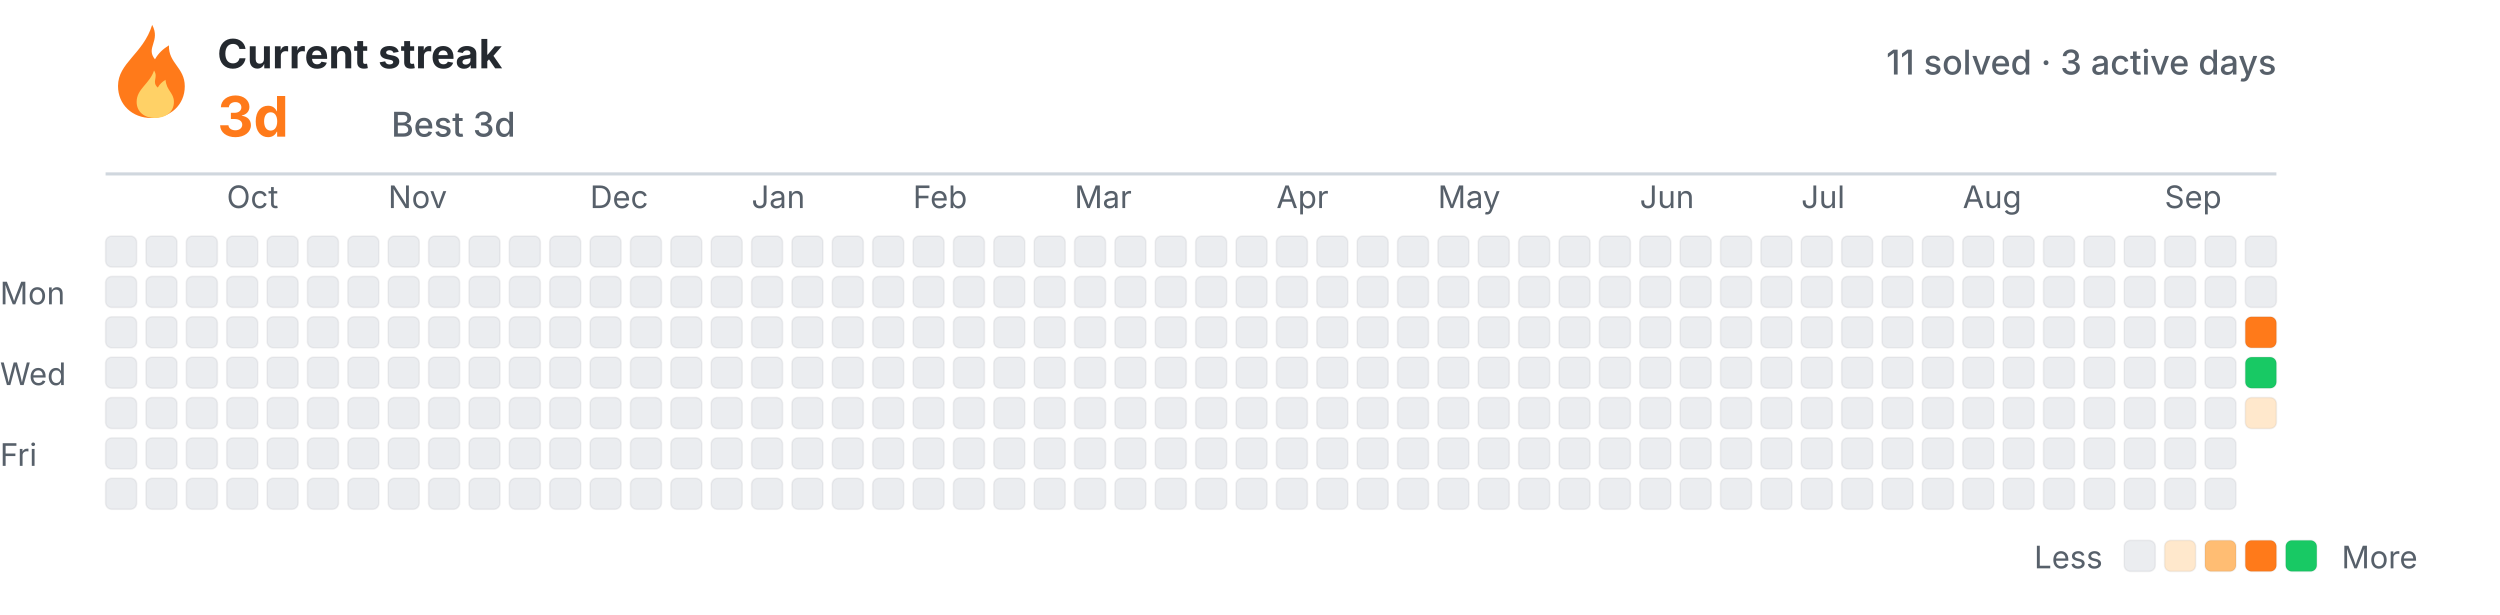
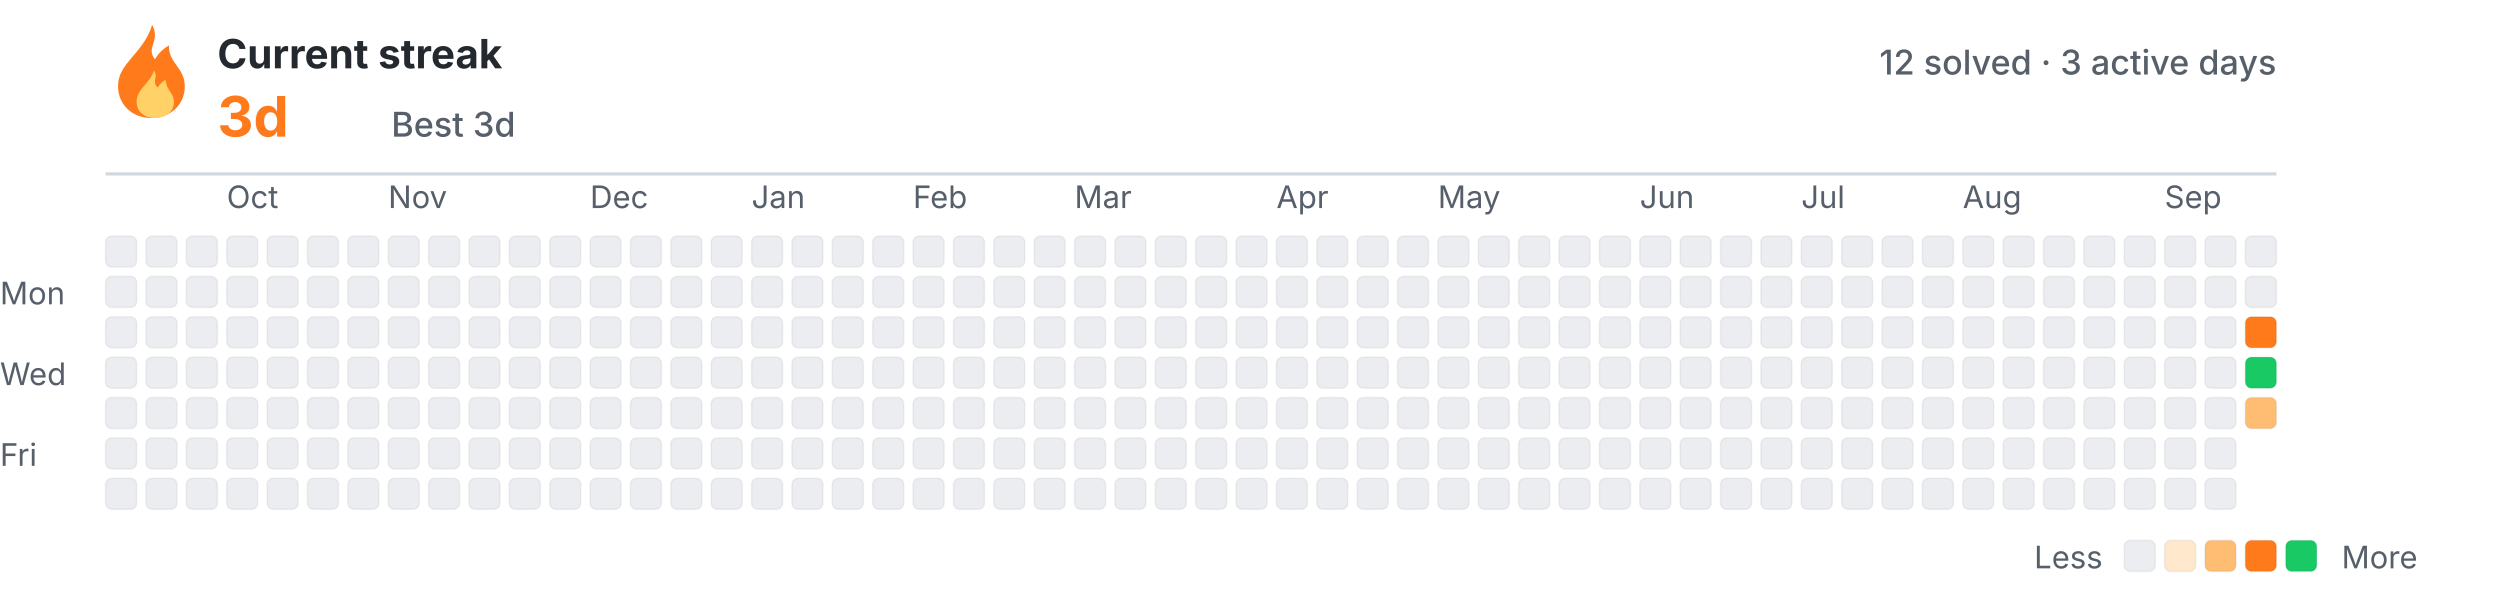
<svg xmlns="http://www.w3.org/2000/svg" width="805" height="198" viewBox="0 0 805 198" role="img" aria-labelledby="title desc">
  <style>
:root{color-scheme:light dark}
.label{font:10px -apple-system,BlinkMacSystemFont,"Segoe UI",sans-serif;fill:#57606a}
.metric{font:650 13px -apple-system,BlinkMacSystemFont,"Segoe UI",sans-serif;fill:#24292f}
.metric-strong{font:750 18px -apple-system,BlinkMacSystemFont,"Segoe UI",sans-serif;fill:#ff7a1a}
.metric-muted{font:550 11px -apple-system,BlinkMacSystemFont,"Segoe UI",sans-serif;fill:#57606a}
.flame{fill:#ff7a1a}
.spark{fill:#ffd166}
.rule{stroke:#d0d7de;stroke-width:1}
.cell{shape-rendering:geometricPrecision;stroke:rgba(27,31,36,.06);stroke-width:.5}
.level-0{fill:#ebedf0}.level-1{fill:#ffe8cc}.level-2{fill:#ffbd73}.level-3{fill:#ff7a1a}.level-4{fill:#18c964}
@media (prefers-color-scheme:dark){.label,.metric-muted{fill:#8b949e}.metric{fill:#f0f6fc}.rule{stroke:#30363d}.cell{stroke:rgba(240,246,252,.06)}.level-0{fill:#161b22}.level-1{fill:#3a2414}.level-2{fill:#7a3d12}.level-3{fill:#ff7a1a}.level-4{fill:#2fd46f}}
</style>
  <g transform="translate(34,8)">
    <path class="flame" d="M15 0c2.8 5.3-2.2 7.3.9 11.1 1.1-2 2.7-3.4 4.5-4.5-.2 5.8 5.1 7.1 5.1 13.2 0 6-4.7 10.2-10.8 10.2S4 25.7 4 19.7C4 12.2 12.1 9.4 15 0Z" />
    <path class="spark" d="M15.6 14.7c1.5 2.3-.9 3.6 1.2 5.5.6-1.1 1.5-1.9 2.5-2.5.3 3.5 2.7 4.2 2.7 7.1 0 3.4-2.8 5.2-6.1 5.2s-5.9-1.9-5.9-5.2c0-4.2 4.2-5.8 5.6-10.1Z" />
    <text x="36" y="14" class="metric">Current streak</text>
    <text x="36" y="36" class="metric-strong">3d</text>
    <text x="92" y="36" class="metric-muted">Best 3d</text>
  </g>
-   <text x="733" y="24" class="metric-muted" text-anchor="end">11 solved · 3 active days</text>
+   <text x="733" y="24" class="metric-muted" text-anchor="end">12 solved · 3 active days</text>
  <line x1="34" y1="56" x2="733" y2="56" class="rule" />
  <text x="73" y="67" class="label">Oct</text>
  <text x="125" y="67" class="label">Nov</text>
  <text x="190" y="67" class="label">Dec</text>
  <text x="242" y="67" class="label">Jan</text>
  <text x="294" y="67" class="label">Feb</text>
  <text x="346" y="67" class="label">Mar</text>
  <text x="411" y="67" class="label">Apr</text>
  <text x="463" y="67" class="label">May</text>
  <text x="528" y="67" class="label">Jun</text>
  <text x="580" y="67" class="label">Jul</text>
  <text x="632" y="67" class="label">Aug</text>
  <text x="697" y="67" class="label">Sep</text>
  <text x="0" y="98" class="label">Mon</text>
  <text x="0" y="124" class="label">Wed</text>
  <text x="0" y="150" class="label">Fri</text>
  <rect x="34" y="76" width="10" height="10" rx="2" class="cell level-0" />
  <rect x="34" y="89" width="10" height="10" rx="2" class="cell level-0" />
  <rect x="34" y="102" width="10" height="10" rx="2" class="cell level-0" />
  <rect x="34" y="115" width="10" height="10" rx="2" class="cell level-0" />
  <rect x="34" y="128" width="10" height="10" rx="2" class="cell level-0" />
  <rect x="34" y="141" width="10" height="10" rx="2" class="cell level-0" />
  <rect x="34" y="154" width="10" height="10" rx="2" class="cell level-0" />
  <rect x="47" y="76" width="10" height="10" rx="2" class="cell level-0" />
  <rect x="47" y="89" width="10" height="10" rx="2" class="cell level-0" />
  <rect x="47" y="102" width="10" height="10" rx="2" class="cell level-0" />
  <rect x="47" y="115" width="10" height="10" rx="2" class="cell level-0" />
  <rect x="47" y="128" width="10" height="10" rx="2" class="cell level-0" />
  <rect x="47" y="141" width="10" height="10" rx="2" class="cell level-0" />
  <rect x="47" y="154" width="10" height="10" rx="2" class="cell level-0" />
  <rect x="60" y="76" width="10" height="10" rx="2" class="cell level-0" />
  <rect x="60" y="89" width="10" height="10" rx="2" class="cell level-0" />
  <rect x="60" y="102" width="10" height="10" rx="2" class="cell level-0" />
  <rect x="60" y="115" width="10" height="10" rx="2" class="cell level-0" />
  <rect x="60" y="128" width="10" height="10" rx="2" class="cell level-0" />
  <rect x="60" y="141" width="10" height="10" rx="2" class="cell level-0" />
  <rect x="60" y="154" width="10" height="10" rx="2" class="cell level-0" />
  <rect x="73" y="76" width="10" height="10" rx="2" class="cell level-0" />
  <rect x="73" y="89" width="10" height="10" rx="2" class="cell level-0" />
  <rect x="73" y="102" width="10" height="10" rx="2" class="cell level-0" />
  <rect x="73" y="115" width="10" height="10" rx="2" class="cell level-0" />
  <rect x="73" y="128" width="10" height="10" rx="2" class="cell level-0" />
  <rect x="73" y="141" width="10" height="10" rx="2" class="cell level-0" />
  <rect x="73" y="154" width="10" height="10" rx="2" class="cell level-0" />
  <rect x="86" y="76" width="10" height="10" rx="2" class="cell level-0" />
  <rect x="86" y="89" width="10" height="10" rx="2" class="cell level-0" />
  <rect x="86" y="102" width="10" height="10" rx="2" class="cell level-0" />
  <rect x="86" y="115" width="10" height="10" rx="2" class="cell level-0" />
  <rect x="86" y="128" width="10" height="10" rx="2" class="cell level-0" />
  <rect x="86" y="141" width="10" height="10" rx="2" class="cell level-0" />
  <rect x="86" y="154" width="10" height="10" rx="2" class="cell level-0" />
  <rect x="99" y="76" width="10" height="10" rx="2" class="cell level-0" />
  <rect x="99" y="89" width="10" height="10" rx="2" class="cell level-0" />
  <rect x="99" y="102" width="10" height="10" rx="2" class="cell level-0" />
  <rect x="99" y="115" width="10" height="10" rx="2" class="cell level-0" />
  <rect x="99" y="128" width="10" height="10" rx="2" class="cell level-0" />
  <rect x="99" y="141" width="10" height="10" rx="2" class="cell level-0" />
  <rect x="99" y="154" width="10" height="10" rx="2" class="cell level-0" />
  <rect x="112" y="76" width="10" height="10" rx="2" class="cell level-0" />
  <rect x="112" y="89" width="10" height="10" rx="2" class="cell level-0" />
  <rect x="112" y="102" width="10" height="10" rx="2" class="cell level-0" />
  <rect x="112" y="115" width="10" height="10" rx="2" class="cell level-0" />
  <rect x="112" y="128" width="10" height="10" rx="2" class="cell level-0" />
  <rect x="112" y="141" width="10" height="10" rx="2" class="cell level-0" />
  <rect x="112" y="154" width="10" height="10" rx="2" class="cell level-0" />
  <rect x="125" y="76" width="10" height="10" rx="2" class="cell level-0" />
  <rect x="125" y="89" width="10" height="10" rx="2" class="cell level-0" />
  <rect x="125" y="102" width="10" height="10" rx="2" class="cell level-0" />
  <rect x="125" y="115" width="10" height="10" rx="2" class="cell level-0" />
  <rect x="125" y="128" width="10" height="10" rx="2" class="cell level-0" />
  <rect x="125" y="141" width="10" height="10" rx="2" class="cell level-0" />
  <rect x="125" y="154" width="10" height="10" rx="2" class="cell level-0" />
  <rect x="138" y="76" width="10" height="10" rx="2" class="cell level-0" />
  <rect x="138" y="89" width="10" height="10" rx="2" class="cell level-0" />
  <rect x="138" y="102" width="10" height="10" rx="2" class="cell level-0" />
  <rect x="138" y="115" width="10" height="10" rx="2" class="cell level-0" />
  <rect x="138" y="128" width="10" height="10" rx="2" class="cell level-0" />
  <rect x="138" y="141" width="10" height="10" rx="2" class="cell level-0" />
  <rect x="138" y="154" width="10" height="10" rx="2" class="cell level-0" />
  <rect x="151" y="76" width="10" height="10" rx="2" class="cell level-0" />
  <rect x="151" y="89" width="10" height="10" rx="2" class="cell level-0" />
  <rect x="151" y="102" width="10" height="10" rx="2" class="cell level-0" />
  <rect x="151" y="115" width="10" height="10" rx="2" class="cell level-0" />
  <rect x="151" y="128" width="10" height="10" rx="2" class="cell level-0" />
  <rect x="151" y="141" width="10" height="10" rx="2" class="cell level-0" />
  <rect x="151" y="154" width="10" height="10" rx="2" class="cell level-0" />
  <rect x="164" y="76" width="10" height="10" rx="2" class="cell level-0" />
  <rect x="164" y="89" width="10" height="10" rx="2" class="cell level-0" />
  <rect x="164" y="102" width="10" height="10" rx="2" class="cell level-0" />
  <rect x="164" y="115" width="10" height="10" rx="2" class="cell level-0" />
  <rect x="164" y="128" width="10" height="10" rx="2" class="cell level-0" />
  <rect x="164" y="141" width="10" height="10" rx="2" class="cell level-0" />
  <rect x="164" y="154" width="10" height="10" rx="2" class="cell level-0" />
  <rect x="177" y="76" width="10" height="10" rx="2" class="cell level-0" />
  <rect x="177" y="89" width="10" height="10" rx="2" class="cell level-0" />
  <rect x="177" y="102" width="10" height="10" rx="2" class="cell level-0" />
  <rect x="177" y="115" width="10" height="10" rx="2" class="cell level-0" />
  <rect x="177" y="128" width="10" height="10" rx="2" class="cell level-0" />
  <rect x="177" y="141" width="10" height="10" rx="2" class="cell level-0" />
  <rect x="177" y="154" width="10" height="10" rx="2" class="cell level-0" />
  <rect x="190" y="76" width="10" height="10" rx="2" class="cell level-0" />
  <rect x="190" y="89" width="10" height="10" rx="2" class="cell level-0" />
  <rect x="190" y="102" width="10" height="10" rx="2" class="cell level-0" />
  <rect x="190" y="115" width="10" height="10" rx="2" class="cell level-0" />
  <rect x="190" y="128" width="10" height="10" rx="2" class="cell level-0" />
  <rect x="190" y="141" width="10" height="10" rx="2" class="cell level-0" />
  <rect x="190" y="154" width="10" height="10" rx="2" class="cell level-0" />
  <rect x="203" y="76" width="10" height="10" rx="2" class="cell level-0" />
  <rect x="203" y="89" width="10" height="10" rx="2" class="cell level-0" />
  <rect x="203" y="102" width="10" height="10" rx="2" class="cell level-0" />
  <rect x="203" y="115" width="10" height="10" rx="2" class="cell level-0" />
  <rect x="203" y="128" width="10" height="10" rx="2" class="cell level-0" />
  <rect x="203" y="141" width="10" height="10" rx="2" class="cell level-0" />
  <rect x="203" y="154" width="10" height="10" rx="2" class="cell level-0" />
  <rect x="216" y="76" width="10" height="10" rx="2" class="cell level-0" />
  <rect x="216" y="89" width="10" height="10" rx="2" class="cell level-0" />
  <rect x="216" y="102" width="10" height="10" rx="2" class="cell level-0" />
  <rect x="216" y="115" width="10" height="10" rx="2" class="cell level-0" />
  <rect x="216" y="128" width="10" height="10" rx="2" class="cell level-0" />
  <rect x="216" y="141" width="10" height="10" rx="2" class="cell level-0" />
  <rect x="216" y="154" width="10" height="10" rx="2" class="cell level-0" />
  <rect x="229" y="76" width="10" height="10" rx="2" class="cell level-0" />
  <rect x="229" y="89" width="10" height="10" rx="2" class="cell level-0" />
  <rect x="229" y="102" width="10" height="10" rx="2" class="cell level-0" />
  <rect x="229" y="115" width="10" height="10" rx="2" class="cell level-0" />
  <rect x="229" y="128" width="10" height="10" rx="2" class="cell level-0" />
  <rect x="229" y="141" width="10" height="10" rx="2" class="cell level-0" />
  <rect x="229" y="154" width="10" height="10" rx="2" class="cell level-0" />
  <rect x="242" y="76" width="10" height="10" rx="2" class="cell level-0" />
  <rect x="242" y="89" width="10" height="10" rx="2" class="cell level-0" />
  <rect x="242" y="102" width="10" height="10" rx="2" class="cell level-0" />
  <rect x="242" y="115" width="10" height="10" rx="2" class="cell level-0" />
  <rect x="242" y="128" width="10" height="10" rx="2" class="cell level-0" />
  <rect x="242" y="141" width="10" height="10" rx="2" class="cell level-0" />
  <rect x="242" y="154" width="10" height="10" rx="2" class="cell level-0" />
  <rect x="255" y="76" width="10" height="10" rx="2" class="cell level-0" />
  <rect x="255" y="89" width="10" height="10" rx="2" class="cell level-0" />
  <rect x="255" y="102" width="10" height="10" rx="2" class="cell level-0" />
  <rect x="255" y="115" width="10" height="10" rx="2" class="cell level-0" />
  <rect x="255" y="128" width="10" height="10" rx="2" class="cell level-0" />
  <rect x="255" y="141" width="10" height="10" rx="2" class="cell level-0" />
  <rect x="255" y="154" width="10" height="10" rx="2" class="cell level-0" />
  <rect x="268" y="76" width="10" height="10" rx="2" class="cell level-0" />
  <rect x="268" y="89" width="10" height="10" rx="2" class="cell level-0" />
  <rect x="268" y="102" width="10" height="10" rx="2" class="cell level-0" />
  <rect x="268" y="115" width="10" height="10" rx="2" class="cell level-0" />
  <rect x="268" y="128" width="10" height="10" rx="2" class="cell level-0" />
  <rect x="268" y="141" width="10" height="10" rx="2" class="cell level-0" />
  <rect x="268" y="154" width="10" height="10" rx="2" class="cell level-0" />
  <rect x="281" y="76" width="10" height="10" rx="2" class="cell level-0" />
  <rect x="281" y="89" width="10" height="10" rx="2" class="cell level-0" />
  <rect x="281" y="102" width="10" height="10" rx="2" class="cell level-0" />
  <rect x="281" y="115" width="10" height="10" rx="2" class="cell level-0" />
  <rect x="281" y="128" width="10" height="10" rx="2" class="cell level-0" />
  <rect x="281" y="141" width="10" height="10" rx="2" class="cell level-0" />
  <rect x="281" y="154" width="10" height="10" rx="2" class="cell level-0" />
  <rect x="294" y="76" width="10" height="10" rx="2" class="cell level-0" />
  <rect x="294" y="89" width="10" height="10" rx="2" class="cell level-0" />
  <rect x="294" y="102" width="10" height="10" rx="2" class="cell level-0" />
  <rect x="294" y="115" width="10" height="10" rx="2" class="cell level-0" />
  <rect x="294" y="128" width="10" height="10" rx="2" class="cell level-0" />
  <rect x="294" y="141" width="10" height="10" rx="2" class="cell level-0" />
  <rect x="294" y="154" width="10" height="10" rx="2" class="cell level-0" />
  <rect x="307" y="76" width="10" height="10" rx="2" class="cell level-0" />
  <rect x="307" y="89" width="10" height="10" rx="2" class="cell level-0" />
  <rect x="307" y="102" width="10" height="10" rx="2" class="cell level-0" />
  <rect x="307" y="115" width="10" height="10" rx="2" class="cell level-0" />
  <rect x="307" y="128" width="10" height="10" rx="2" class="cell level-0" />
  <rect x="307" y="141" width="10" height="10" rx="2" class="cell level-0" />
  <rect x="307" y="154" width="10" height="10" rx="2" class="cell level-0" />
  <rect x="320" y="76" width="10" height="10" rx="2" class="cell level-0" />
  <rect x="320" y="89" width="10" height="10" rx="2" class="cell level-0" />
  <rect x="320" y="102" width="10" height="10" rx="2" class="cell level-0" />
  <rect x="320" y="115" width="10" height="10" rx="2" class="cell level-0" />
  <rect x="320" y="128" width="10" height="10" rx="2" class="cell level-0" />
  <rect x="320" y="141" width="10" height="10" rx="2" class="cell level-0" />
  <rect x="320" y="154" width="10" height="10" rx="2" class="cell level-0" />
  <rect x="333" y="76" width="10" height="10" rx="2" class="cell level-0" />
  <rect x="333" y="89" width="10" height="10" rx="2" class="cell level-0" />
  <rect x="333" y="102" width="10" height="10" rx="2" class="cell level-0" />
  <rect x="333" y="115" width="10" height="10" rx="2" class="cell level-0" />
  <rect x="333" y="128" width="10" height="10" rx="2" class="cell level-0" />
  <rect x="333" y="141" width="10" height="10" rx="2" class="cell level-0" />
  <rect x="333" y="154" width="10" height="10" rx="2" class="cell level-0" />
  <rect x="346" y="76" width="10" height="10" rx="2" class="cell level-0" />
  <rect x="346" y="89" width="10" height="10" rx="2" class="cell level-0" />
  <rect x="346" y="102" width="10" height="10" rx="2" class="cell level-0" />
  <rect x="346" y="115" width="10" height="10" rx="2" class="cell level-0" />
  <rect x="346" y="128" width="10" height="10" rx="2" class="cell level-0" />
  <rect x="346" y="141" width="10" height="10" rx="2" class="cell level-0" />
  <rect x="346" y="154" width="10" height="10" rx="2" class="cell level-0" />
  <rect x="359" y="76" width="10" height="10" rx="2" class="cell level-0" />
  <rect x="359" y="89" width="10" height="10" rx="2" class="cell level-0" />
  <rect x="359" y="102" width="10" height="10" rx="2" class="cell level-0" />
  <rect x="359" y="115" width="10" height="10" rx="2" class="cell level-0" />
  <rect x="359" y="128" width="10" height="10" rx="2" class="cell level-0" />
  <rect x="359" y="141" width="10" height="10" rx="2" class="cell level-0" />
  <rect x="359" y="154" width="10" height="10" rx="2" class="cell level-0" />
  <rect x="372" y="76" width="10" height="10" rx="2" class="cell level-0" />
  <rect x="372" y="89" width="10" height="10" rx="2" class="cell level-0" />
  <rect x="372" y="102" width="10" height="10" rx="2" class="cell level-0" />
  <rect x="372" y="115" width="10" height="10" rx="2" class="cell level-0" />
  <rect x="372" y="128" width="10" height="10" rx="2" class="cell level-0" />
  <rect x="372" y="141" width="10" height="10" rx="2" class="cell level-0" />
  <rect x="372" y="154" width="10" height="10" rx="2" class="cell level-0" />
  <rect x="385" y="76" width="10" height="10" rx="2" class="cell level-0" />
  <rect x="385" y="89" width="10" height="10" rx="2" class="cell level-0" />
  <rect x="385" y="102" width="10" height="10" rx="2" class="cell level-0" />
  <rect x="385" y="115" width="10" height="10" rx="2" class="cell level-0" />
  <rect x="385" y="128" width="10" height="10" rx="2" class="cell level-0" />
  <rect x="385" y="141" width="10" height="10" rx="2" class="cell level-0" />
  <rect x="385" y="154" width="10" height="10" rx="2" class="cell level-0" />
  <rect x="398" y="76" width="10" height="10" rx="2" class="cell level-0" />
  <rect x="398" y="89" width="10" height="10" rx="2" class="cell level-0" />
  <rect x="398" y="102" width="10" height="10" rx="2" class="cell level-0" />
  <rect x="398" y="115" width="10" height="10" rx="2" class="cell level-0" />
  <rect x="398" y="128" width="10" height="10" rx="2" class="cell level-0" />
  <rect x="398" y="141" width="10" height="10" rx="2" class="cell level-0" />
  <rect x="398" y="154" width="10" height="10" rx="2" class="cell level-0" />
  <rect x="411" y="76" width="10" height="10" rx="2" class="cell level-0" />
  <rect x="411" y="89" width="10" height="10" rx="2" class="cell level-0" />
  <rect x="411" y="102" width="10" height="10" rx="2" class="cell level-0" />
  <rect x="411" y="115" width="10" height="10" rx="2" class="cell level-0" />
  <rect x="411" y="128" width="10" height="10" rx="2" class="cell level-0" />
  <rect x="411" y="141" width="10" height="10" rx="2" class="cell level-0" />
  <rect x="411" y="154" width="10" height="10" rx="2" class="cell level-0" />
  <rect x="424" y="76" width="10" height="10" rx="2" class="cell level-0" />
  <rect x="424" y="89" width="10" height="10" rx="2" class="cell level-0" />
  <rect x="424" y="102" width="10" height="10" rx="2" class="cell level-0" />
  <rect x="424" y="115" width="10" height="10" rx="2" class="cell level-0" />
  <rect x="424" y="128" width="10" height="10" rx="2" class="cell level-0" />
  <rect x="424" y="141" width="10" height="10" rx="2" class="cell level-0" />
  <rect x="424" y="154" width="10" height="10" rx="2" class="cell level-0" />
  <rect x="437" y="76" width="10" height="10" rx="2" class="cell level-0" />
  <rect x="437" y="89" width="10" height="10" rx="2" class="cell level-0" />
  <rect x="437" y="102" width="10" height="10" rx="2" class="cell level-0" />
  <rect x="437" y="115" width="10" height="10" rx="2" class="cell level-0" />
  <rect x="437" y="128" width="10" height="10" rx="2" class="cell level-0" />
  <rect x="437" y="141" width="10" height="10" rx="2" class="cell level-0" />
  <rect x="437" y="154" width="10" height="10" rx="2" class="cell level-0" />
  <rect x="450" y="76" width="10" height="10" rx="2" class="cell level-0" />
  <rect x="450" y="89" width="10" height="10" rx="2" class="cell level-0" />
  <rect x="450" y="102" width="10" height="10" rx="2" class="cell level-0" />
  <rect x="450" y="115" width="10" height="10" rx="2" class="cell level-0" />
  <rect x="450" y="128" width="10" height="10" rx="2" class="cell level-0" />
  <rect x="450" y="141" width="10" height="10" rx="2" class="cell level-0" />
  <rect x="450" y="154" width="10" height="10" rx="2" class="cell level-0" />
  <rect x="463" y="76" width="10" height="10" rx="2" class="cell level-0" />
  <rect x="463" y="89" width="10" height="10" rx="2" class="cell level-0" />
  <rect x="463" y="102" width="10" height="10" rx="2" class="cell level-0" />
  <rect x="463" y="115" width="10" height="10" rx="2" class="cell level-0" />
  <rect x="463" y="128" width="10" height="10" rx="2" class="cell level-0" />
  <rect x="463" y="141" width="10" height="10" rx="2" class="cell level-0" />
  <rect x="463" y="154" width="10" height="10" rx="2" class="cell level-0" />
  <rect x="476" y="76" width="10" height="10" rx="2" class="cell level-0" />
  <rect x="476" y="89" width="10" height="10" rx="2" class="cell level-0" />
  <rect x="476" y="102" width="10" height="10" rx="2" class="cell level-0" />
  <rect x="476" y="115" width="10" height="10" rx="2" class="cell level-0" />
  <rect x="476" y="128" width="10" height="10" rx="2" class="cell level-0" />
  <rect x="476" y="141" width="10" height="10" rx="2" class="cell level-0" />
  <rect x="476" y="154" width="10" height="10" rx="2" class="cell level-0" />
  <rect x="489" y="76" width="10" height="10" rx="2" class="cell level-0" />
  <rect x="489" y="89" width="10" height="10" rx="2" class="cell level-0" />
  <rect x="489" y="102" width="10" height="10" rx="2" class="cell level-0" />
  <rect x="489" y="115" width="10" height="10" rx="2" class="cell level-0" />
  <rect x="489" y="128" width="10" height="10" rx="2" class="cell level-0" />
  <rect x="489" y="141" width="10" height="10" rx="2" class="cell level-0" />
  <rect x="489" y="154" width="10" height="10" rx="2" class="cell level-0" />
  <rect x="502" y="76" width="10" height="10" rx="2" class="cell level-0" />
  <rect x="502" y="89" width="10" height="10" rx="2" class="cell level-0" />
  <rect x="502" y="102" width="10" height="10" rx="2" class="cell level-0" />
  <rect x="502" y="115" width="10" height="10" rx="2" class="cell level-0" />
  <rect x="502" y="128" width="10" height="10" rx="2" class="cell level-0" />
  <rect x="502" y="141" width="10" height="10" rx="2" class="cell level-0" />
  <rect x="502" y="154" width="10" height="10" rx="2" class="cell level-0" />
  <rect x="515" y="76" width="10" height="10" rx="2" class="cell level-0" />
  <rect x="515" y="89" width="10" height="10" rx="2" class="cell level-0" />
  <rect x="515" y="102" width="10" height="10" rx="2" class="cell level-0" />
  <rect x="515" y="115" width="10" height="10" rx="2" class="cell level-0" />
  <rect x="515" y="128" width="10" height="10" rx="2" class="cell level-0" />
  <rect x="515" y="141" width="10" height="10" rx="2" class="cell level-0" />
  <rect x="515" y="154" width="10" height="10" rx="2" class="cell level-0" />
  <rect x="528" y="76" width="10" height="10" rx="2" class="cell level-0" />
  <rect x="528" y="89" width="10" height="10" rx="2" class="cell level-0" />
  <rect x="528" y="102" width="10" height="10" rx="2" class="cell level-0" />
  <rect x="528" y="115" width="10" height="10" rx="2" class="cell level-0" />
  <rect x="528" y="128" width="10" height="10" rx="2" class="cell level-0" />
  <rect x="528" y="141" width="10" height="10" rx="2" class="cell level-0" />
  <rect x="528" y="154" width="10" height="10" rx="2" class="cell level-0" />
  <rect x="541" y="76" width="10" height="10" rx="2" class="cell level-0" />
  <rect x="541" y="89" width="10" height="10" rx="2" class="cell level-0" />
  <rect x="541" y="102" width="10" height="10" rx="2" class="cell level-0" />
  <rect x="541" y="115" width="10" height="10" rx="2" class="cell level-0" />
  <rect x="541" y="128" width="10" height="10" rx="2" class="cell level-0" />
  <rect x="541" y="141" width="10" height="10" rx="2" class="cell level-0" />
  <rect x="541" y="154" width="10" height="10" rx="2" class="cell level-0" />
  <rect x="554" y="76" width="10" height="10" rx="2" class="cell level-0" />
  <rect x="554" y="89" width="10" height="10" rx="2" class="cell level-0" />
  <rect x="554" y="102" width="10" height="10" rx="2" class="cell level-0" />
  <rect x="554" y="115" width="10" height="10" rx="2" class="cell level-0" />
  <rect x="554" y="128" width="10" height="10" rx="2" class="cell level-0" />
  <rect x="554" y="141" width="10" height="10" rx="2" class="cell level-0" />
  <rect x="554" y="154" width="10" height="10" rx="2" class="cell level-0" />
  <rect x="567" y="76" width="10" height="10" rx="2" class="cell level-0" />
  <rect x="567" y="89" width="10" height="10" rx="2" class="cell level-0" />
  <rect x="567" y="102" width="10" height="10" rx="2" class="cell level-0" />
  <rect x="567" y="115" width="10" height="10" rx="2" class="cell level-0" />
  <rect x="567" y="128" width="10" height="10" rx="2" class="cell level-0" />
  <rect x="567" y="141" width="10" height="10" rx="2" class="cell level-0" />
  <rect x="567" y="154" width="10" height="10" rx="2" class="cell level-0" />
  <rect x="580" y="76" width="10" height="10" rx="2" class="cell level-0" />
  <rect x="580" y="89" width="10" height="10" rx="2" class="cell level-0" />
  <rect x="580" y="102" width="10" height="10" rx="2" class="cell level-0" />
  <rect x="580" y="115" width="10" height="10" rx="2" class="cell level-0" />
  <rect x="580" y="128" width="10" height="10" rx="2" class="cell level-0" />
  <rect x="580" y="141" width="10" height="10" rx="2" class="cell level-0" />
  <rect x="580" y="154" width="10" height="10" rx="2" class="cell level-0" />
  <rect x="593" y="76" width="10" height="10" rx="2" class="cell level-0" />
  <rect x="593" y="89" width="10" height="10" rx="2" class="cell level-0" />
  <rect x="593" y="102" width="10" height="10" rx="2" class="cell level-0" />
  <rect x="593" y="115" width="10" height="10" rx="2" class="cell level-0" />
  <rect x="593" y="128" width="10" height="10" rx="2" class="cell level-0" />
  <rect x="593" y="141" width="10" height="10" rx="2" class="cell level-0" />
  <rect x="593" y="154" width="10" height="10" rx="2" class="cell level-0" />
  <rect x="606" y="76" width="10" height="10" rx="2" class="cell level-0" />
  <rect x="606" y="89" width="10" height="10" rx="2" class="cell level-0" />
  <rect x="606" y="102" width="10" height="10" rx="2" class="cell level-0" />
  <rect x="606" y="115" width="10" height="10" rx="2" class="cell level-0" />
  <rect x="606" y="128" width="10" height="10" rx="2" class="cell level-0" />
  <rect x="606" y="141" width="10" height="10" rx="2" class="cell level-0" />
  <rect x="606" y="154" width="10" height="10" rx="2" class="cell level-0" />
  <rect x="619" y="76" width="10" height="10" rx="2" class="cell level-0" />
  <rect x="619" y="89" width="10" height="10" rx="2" class="cell level-0" />
  <rect x="619" y="102" width="10" height="10" rx="2" class="cell level-0" />
  <rect x="619" y="115" width="10" height="10" rx="2" class="cell level-0" />
  <rect x="619" y="128" width="10" height="10" rx="2" class="cell level-0" />
  <rect x="619" y="141" width="10" height="10" rx="2" class="cell level-0" />
  <rect x="619" y="154" width="10" height="10" rx="2" class="cell level-0" />
  <rect x="632" y="76" width="10" height="10" rx="2" class="cell level-0" />
  <rect x="632" y="89" width="10" height="10" rx="2" class="cell level-0" />
  <rect x="632" y="102" width="10" height="10" rx="2" class="cell level-0" />
  <rect x="632" y="115" width="10" height="10" rx="2" class="cell level-0" />
  <rect x="632" y="128" width="10" height="10" rx="2" class="cell level-0" />
  <rect x="632" y="141" width="10" height="10" rx="2" class="cell level-0" />
  <rect x="632" y="154" width="10" height="10" rx="2" class="cell level-0" />
  <rect x="645" y="76" width="10" height="10" rx="2" class="cell level-0" />
  <rect x="645" y="89" width="10" height="10" rx="2" class="cell level-0" />
  <rect x="645" y="102" width="10" height="10" rx="2" class="cell level-0" />
  <rect x="645" y="115" width="10" height="10" rx="2" class="cell level-0" />
  <rect x="645" y="128" width="10" height="10" rx="2" class="cell level-0" />
  <rect x="645" y="141" width="10" height="10" rx="2" class="cell level-0" />
  <rect x="645" y="154" width="10" height="10" rx="2" class="cell level-0" />
  <rect x="658" y="76" width="10" height="10" rx="2" class="cell level-0" />
  <rect x="658" y="89" width="10" height="10" rx="2" class="cell level-0" />
  <rect x="658" y="102" width="10" height="10" rx="2" class="cell level-0" />
  <rect x="658" y="115" width="10" height="10" rx="2" class="cell level-0" />
  <rect x="658" y="128" width="10" height="10" rx="2" class="cell level-0" />
  <rect x="658" y="141" width="10" height="10" rx="2" class="cell level-0" />
  <rect x="658" y="154" width="10" height="10" rx="2" class="cell level-0" />
  <rect x="671" y="76" width="10" height="10" rx="2" class="cell level-0" />
  <rect x="671" y="89" width="10" height="10" rx="2" class="cell level-0" />
  <rect x="671" y="102" width="10" height="10" rx="2" class="cell level-0" />
  <rect x="671" y="115" width="10" height="10" rx="2" class="cell level-0" />
  <rect x="671" y="128" width="10" height="10" rx="2" class="cell level-0" />
  <rect x="671" y="141" width="10" height="10" rx="2" class="cell level-0" />
  <rect x="671" y="154" width="10" height="10" rx="2" class="cell level-0" />
  <rect x="684" y="76" width="10" height="10" rx="2" class="cell level-0" />
  <rect x="684" y="89" width="10" height="10" rx="2" class="cell level-0" />
  <rect x="684" y="102" width="10" height="10" rx="2" class="cell level-0" />
  <rect x="684" y="115" width="10" height="10" rx="2" class="cell level-0" />
  <rect x="684" y="128" width="10" height="10" rx="2" class="cell level-0" />
  <rect x="684" y="141" width="10" height="10" rx="2" class="cell level-0" />
  <rect x="684" y="154" width="10" height="10" rx="2" class="cell level-0" />
  <rect x="697" y="76" width="10" height="10" rx="2" class="cell level-0" />
  <rect x="697" y="89" width="10" height="10" rx="2" class="cell level-0" />
  <rect x="697" y="102" width="10" height="10" rx="2" class="cell level-0" />
  <rect x="697" y="115" width="10" height="10" rx="2" class="cell level-0" />
  <rect x="697" y="128" width="10" height="10" rx="2" class="cell level-0" />
  <rect x="697" y="141" width="10" height="10" rx="2" class="cell level-0" />
  <rect x="697" y="154" width="10" height="10" rx="2" class="cell level-0" />
  <rect x="710" y="76" width="10" height="10" rx="2" class="cell level-0" />
  <rect x="710" y="89" width="10" height="10" rx="2" class="cell level-0" />
  <rect x="710" y="102" width="10" height="10" rx="2" class="cell level-0" />
  <rect x="710" y="115" width="10" height="10" rx="2" class="cell level-0" />
  <rect x="710" y="128" width="10" height="10" rx="2" class="cell level-0" />
  <rect x="710" y="141" width="10" height="10" rx="2" class="cell level-0" />
  <rect x="710" y="154" width="10" height="10" rx="2" class="cell level-0" />
  <rect x="723" y="76" width="10" height="10" rx="2" class="cell level-0" />
  <rect x="723" y="89" width="10" height="10" rx="2" class="cell level-0" />
  <rect x="723" y="102" width="10" height="10" rx="2" class="cell level-3" />
  <rect x="723" y="115" width="10" height="10" rx="2" class="cell level-4" />
-   <rect x="723" y="128" width="10" height="10" rx="2" class="cell level-1" />
+   <rect x="723" y="128" width="10" height="10" rx="2" class="cell level-2" />
  <text x="655" y="183" class="label">Less</text>
  <rect x="684" y="174" width="10" height="10" rx="2" class="cell level-0" />
  <rect x="697" y="174" width="10" height="10" rx="2" class="cell level-1" />
  <rect x="710" y="174" width="10" height="10" rx="2" class="cell level-2" />
  <rect x="723" y="174" width="10" height="10" rx="2" class="cell level-3" />
  <rect x="736" y="174" width="10" height="10" rx="2" class="cell level-4" />
  <text x="754" y="183" class="label">More</text>
</svg>
